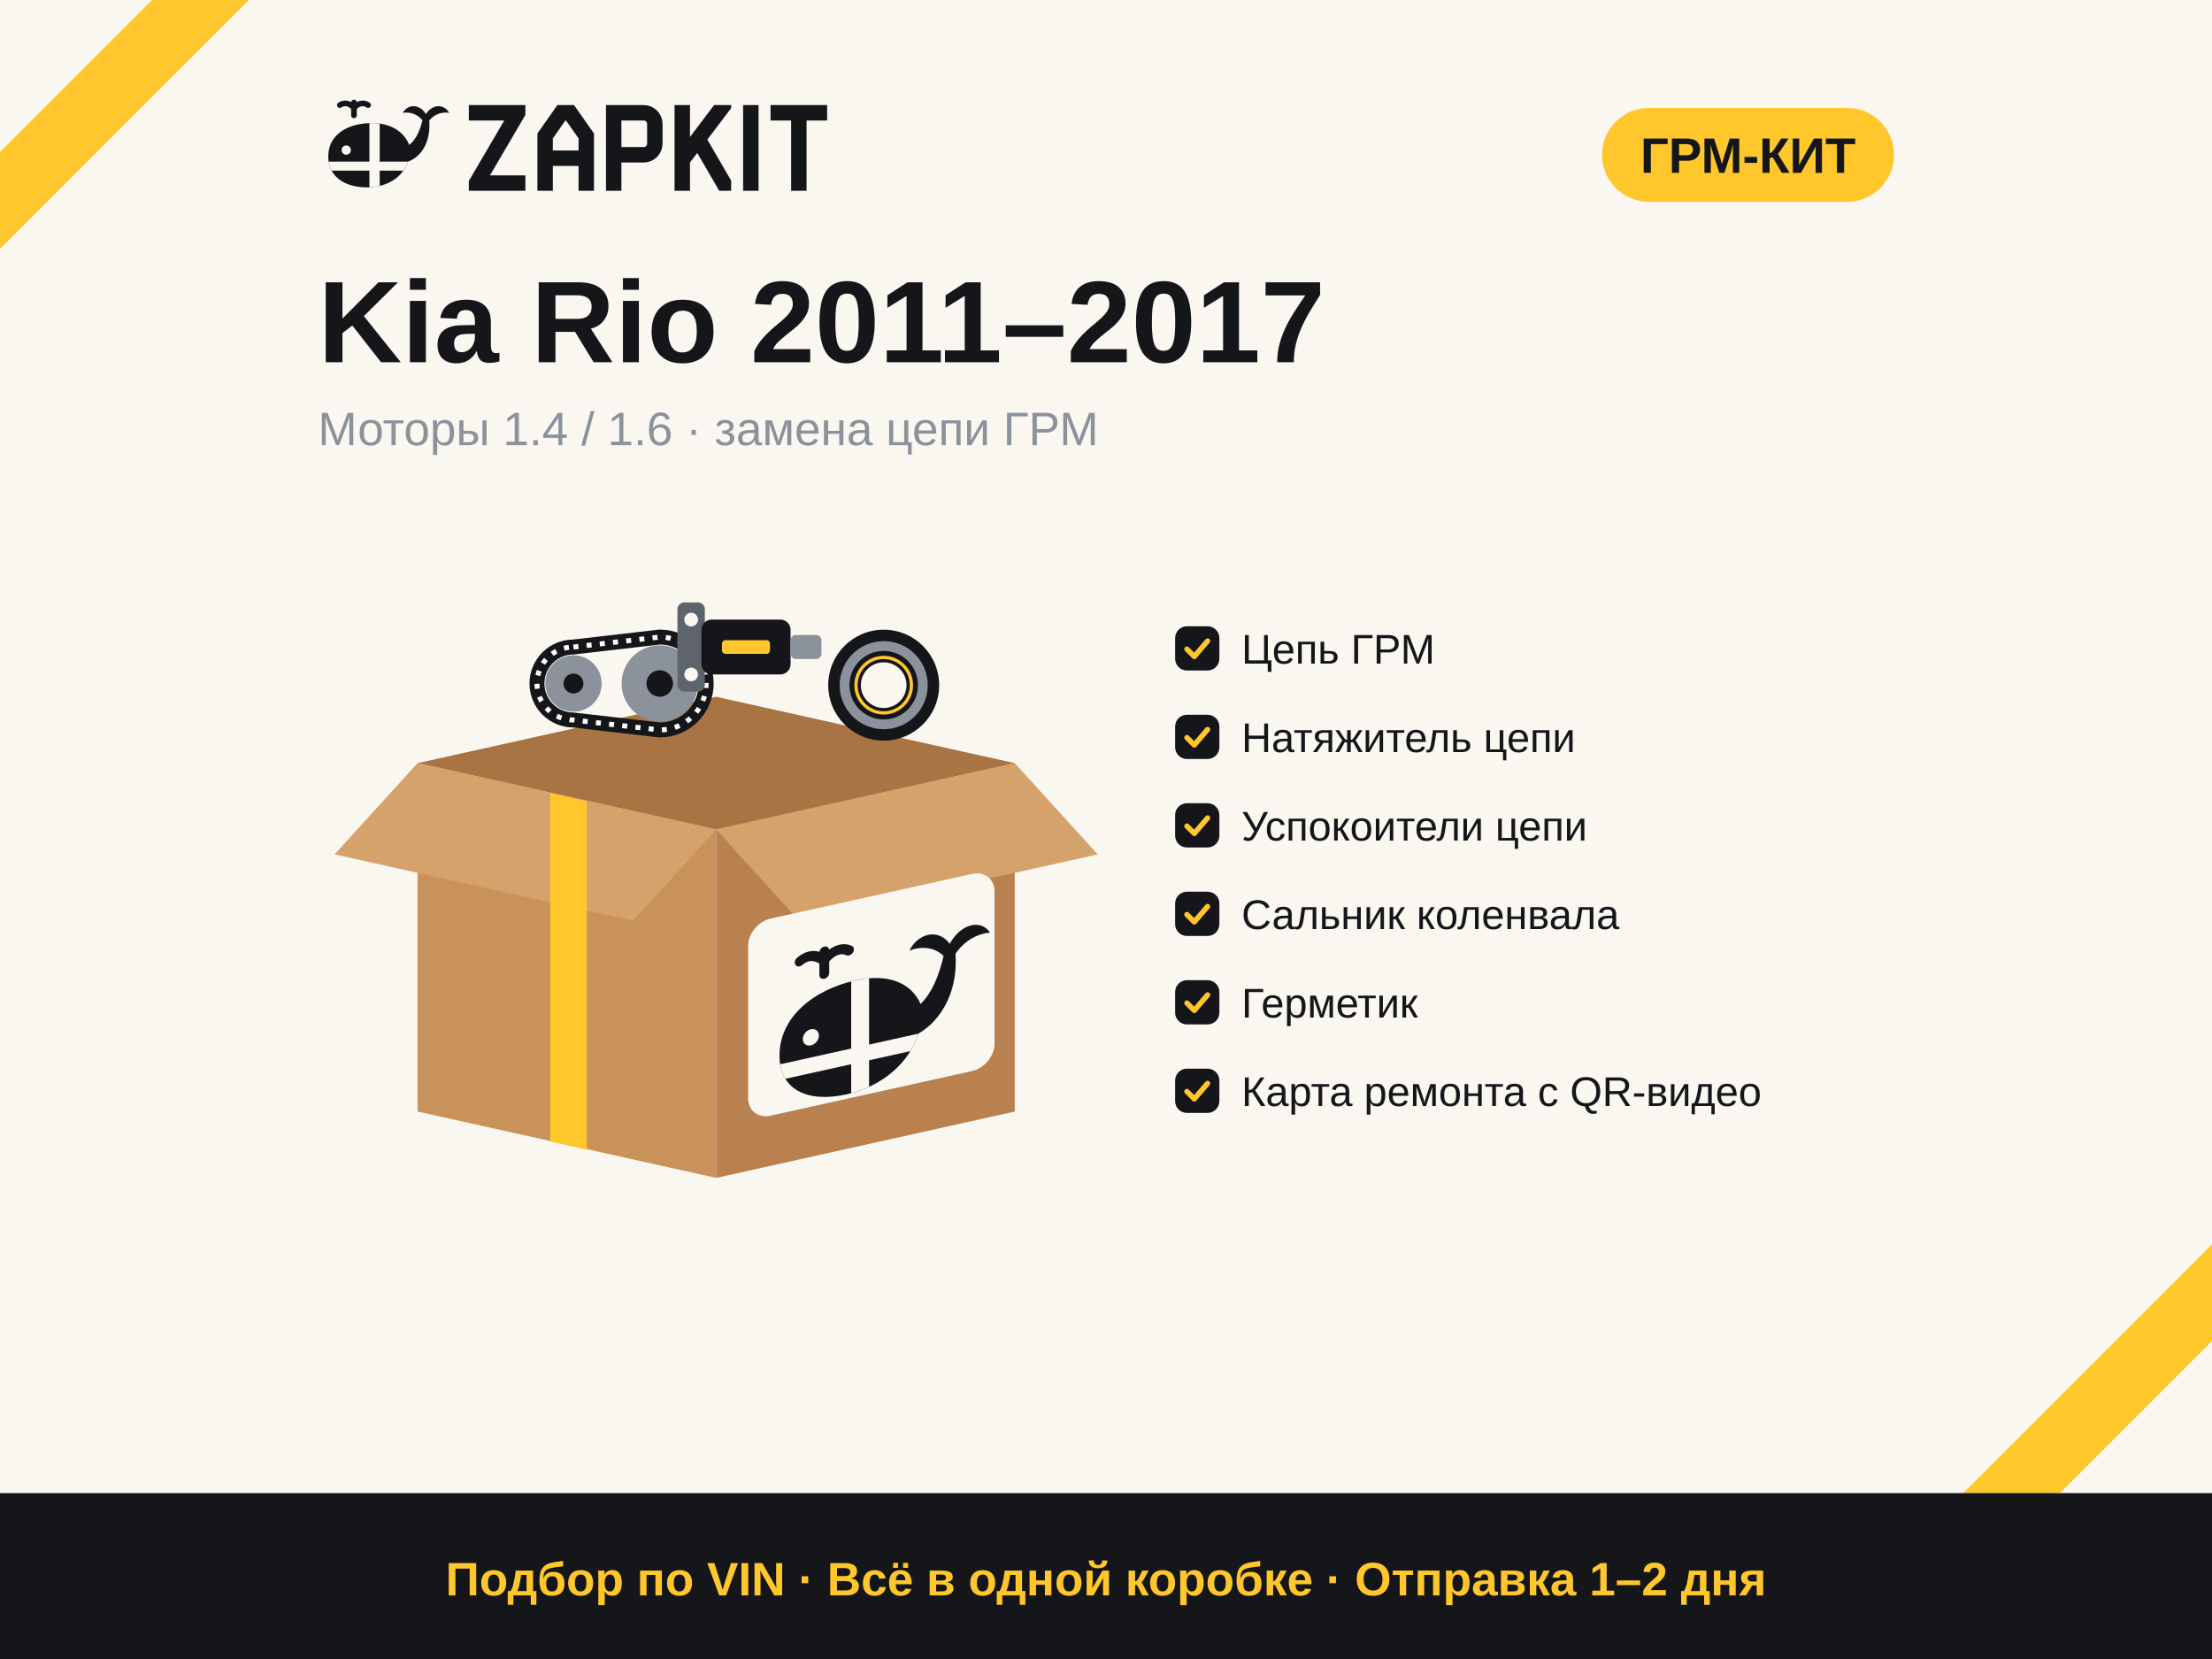
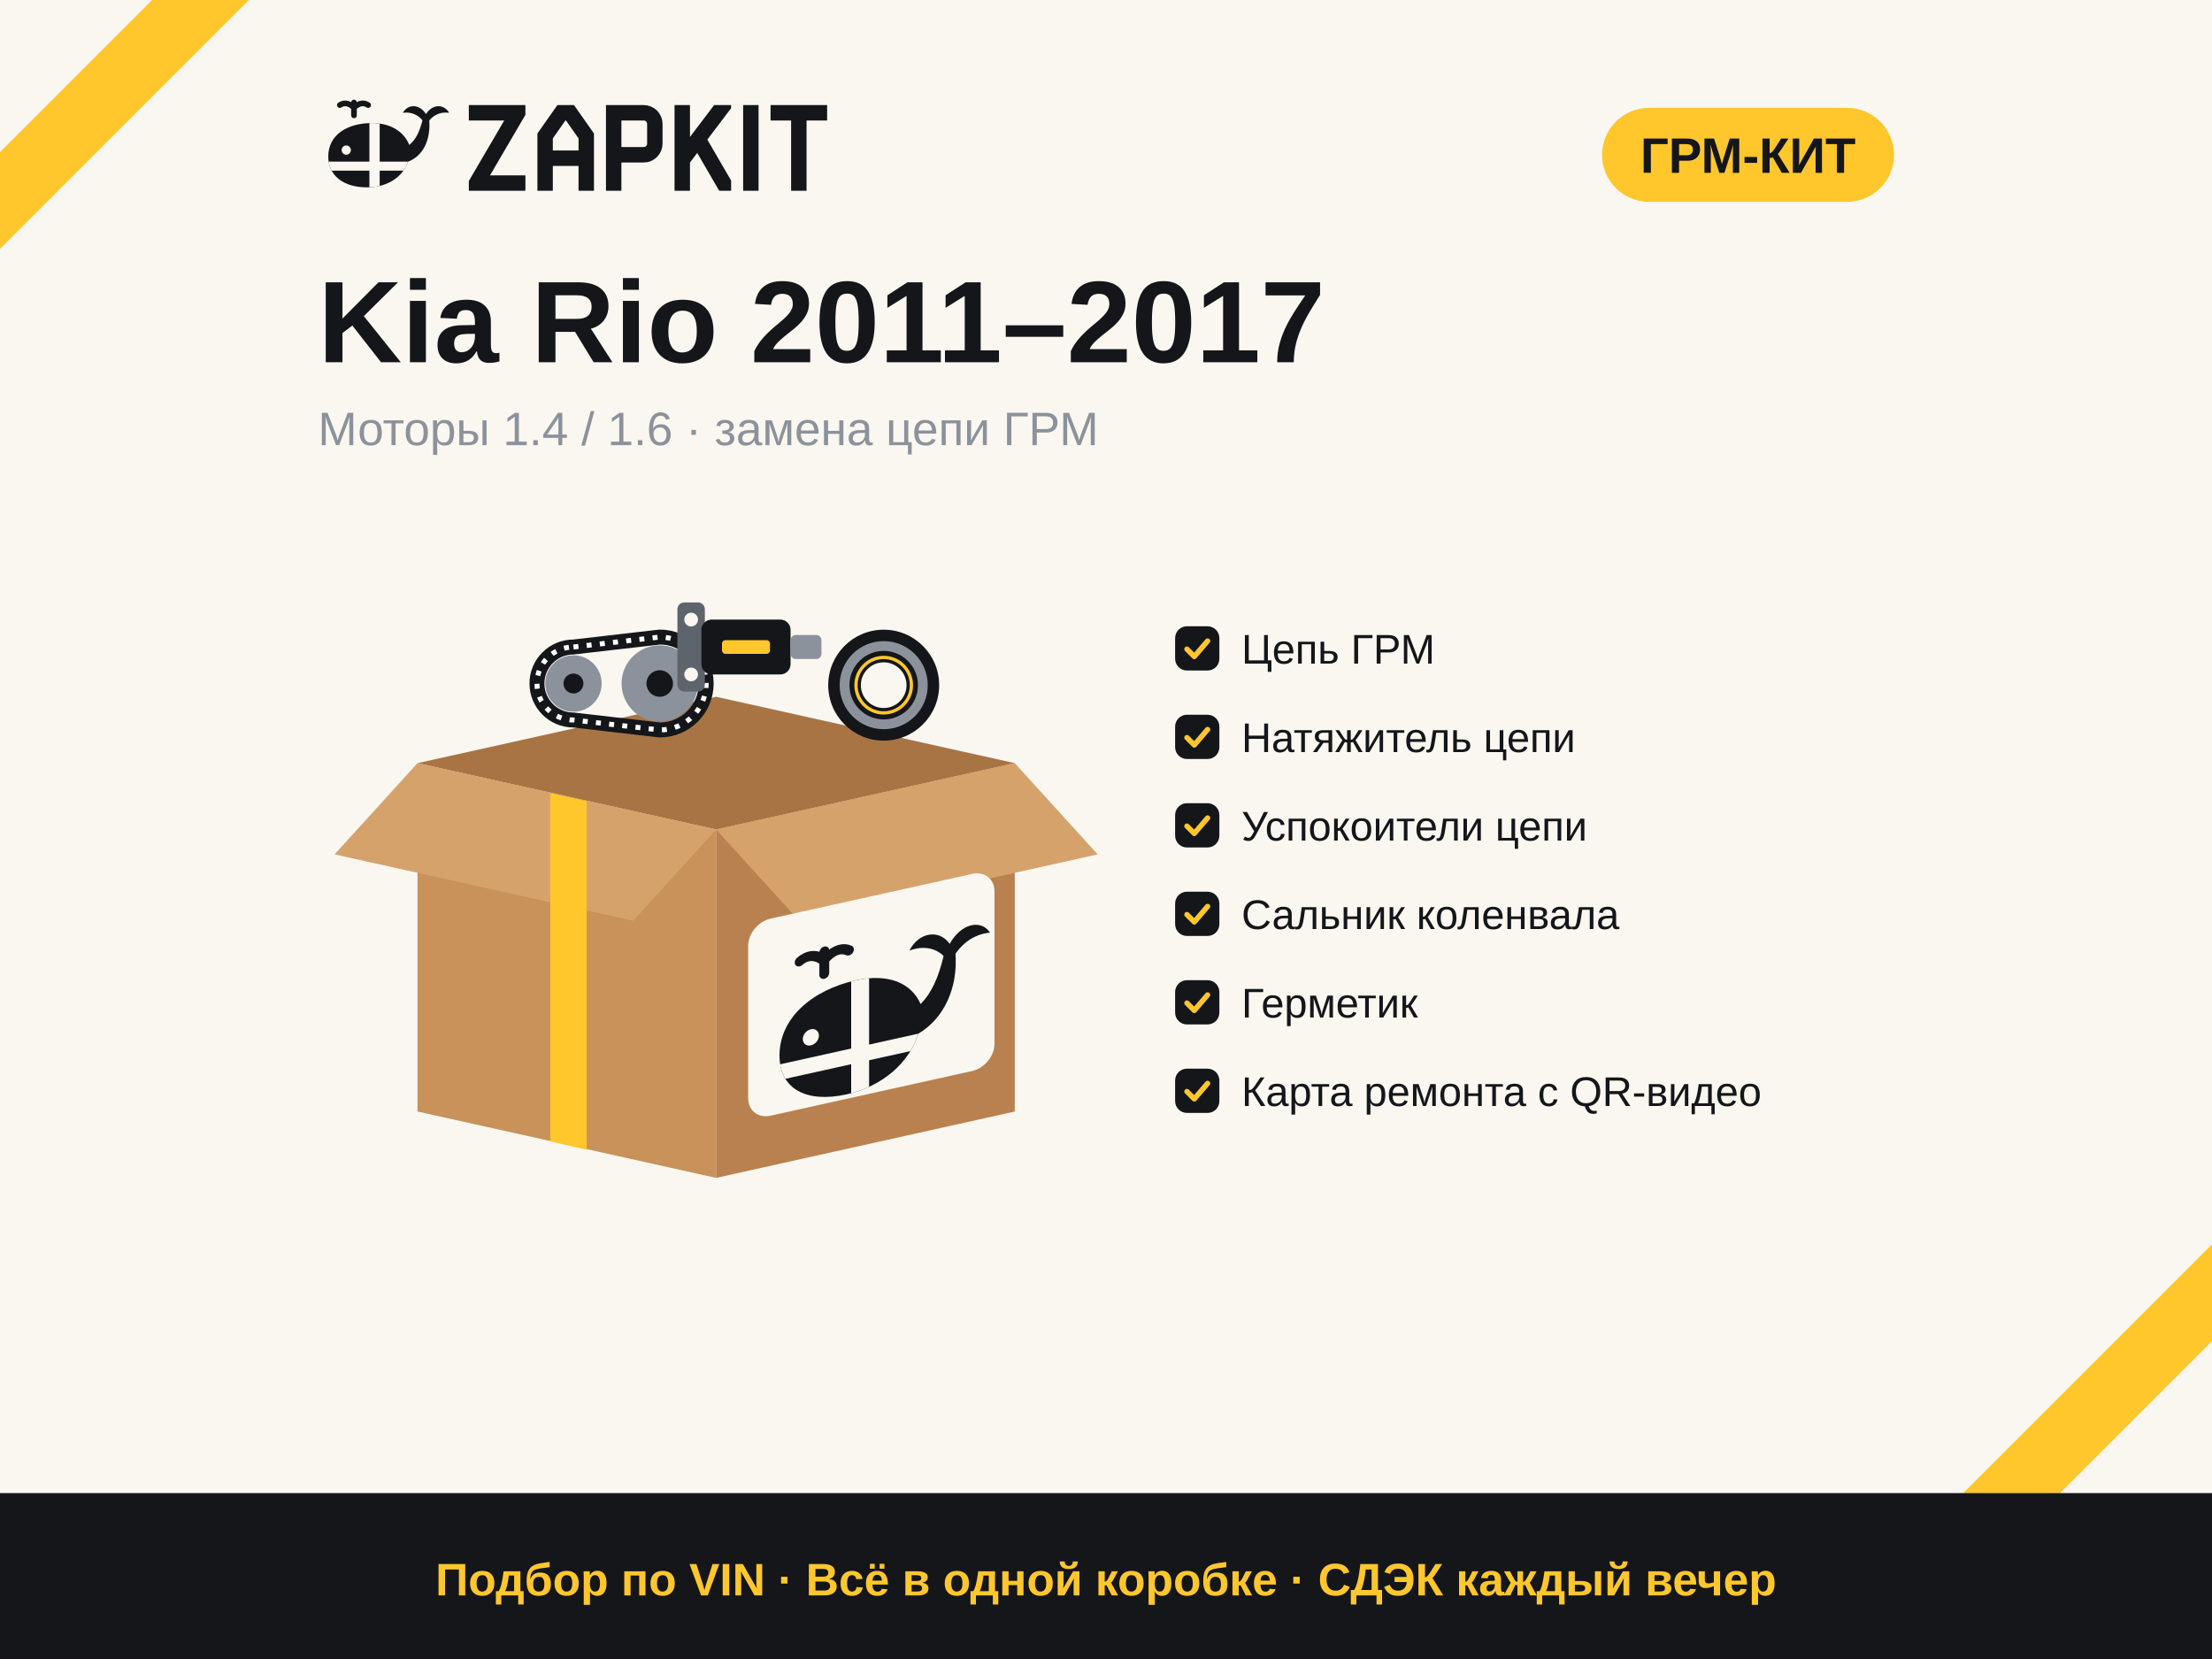
<svg xmlns="http://www.w3.org/2000/svg" viewBox="0 0 1600 1200" width="1600" height="1200" role="img" aria-label="ГРМ-КИТ Kia Rio 2011–2017">
  <rect width="1600" height="1200" fill="#FAF7F0" />
  <path d="M0,110 L110,0 H180 L0,180 Z" fill="#FFC72C" />
  <path d="M1600,900 L1420,1080 H1490 L1600,970 Z" fill="#FFC72C" />
  <g transform="translate(230 76) scale(0.62)">
    <g transform="translate(0 -30) scale(1.5)">
      <defs>
        <clipPath id="wb-m16h">
          <path d="M8,60 C8,43 23,34 42,34 C57,34 67,41 71,51 C76,47 79,41 81.5,31 L86.5,31 C88,48 81,60 70,64 C66,76 54,84 38,84 C20,84 8,75 8,60 Z" />
        </clipPath>
      </defs>
      <path fill="#14161A" d="M8,60 C8,43 23,34 42,34 C57,34 67,41 71,51 C76,47 79,41 81.5,31 L86.5,31 C88,48 81,60 70,64 C66,76 54,84 38,84 C20,84 8,75 8,60 Z" />
      <path fill="#14161A" d="M84,36 C80,28 73,25 66,26 C70,19 79,19 84,27 C89,19 98,19 102,26 C95,25 88,28 84,36 Z" />
      <g clip-path="url(#wb-m16h)" fill="#FAF7F0">
        <rect x="40" y="30" width="8" height="60" />
        <rect x="0" y="64" width="90" height="7" />
      </g>
      <circle cx="22" cy="55" r="3.6" fill="#FAF7F0" />
      <path d="M28,28 V18 M28,22 C24,18 20,18 17,20 M28,22 C32,18 36,18 39,20" fill="none" stroke="#14161A" stroke-width="4.4" stroke-linecap="round" />
    </g>
    <g transform="translate(176 0)">
      <defs>
        <clipPath id="c66-m16h">
          <rect width="66" height="100" />
        </clipPath>
        <clipPath id="c18-m16h">
          <rect width="18" height="100" />
        </clipPath>
      </defs>
      <g transform="translate(0 0)">
        <path clip-path="url(#c66-m16h)" d="M0,9 H57 L9,91 H66" fill="none" stroke="#14161A" stroke-width="18" stroke-linejoin="miter" stroke-miterlimit="10" />
      </g>
      <g transform="translate(80 0)">
        <path clip-path="url(#c66-m16h)" d="M9,100 V36 L28,9 H38 L57,36 V100 M9,62 H57" fill="none" stroke="#14161A" stroke-width="18" stroke-linejoin="miter" stroke-miterlimit="10" />
      </g>
      <g transform="translate(160 0)">
        <path clip-path="url(#c66-m16h)" d="M9,100 V9 H44 A13,13 0 0 1 57,22 V45 A13,13 0 0 1 44,58 H9" fill="none" stroke="#14161A" stroke-width="18" stroke-linejoin="miter" stroke-miterlimit="10" />
      </g>
      <g transform="translate(240 0)">
        <path clip-path="url(#c66-m16h)" d="M9,0 V100 M9,64 L62,-6 M30,44 L66,106" fill="none" stroke="#14161A" stroke-width="18" stroke-linejoin="miter" stroke-miterlimit="10" />
      </g>
      <g transform="translate(320 0)">
        <path clip-path="url(#c18-m16h)" d="M9,0 V100" fill="none" stroke="#14161A" stroke-width="18" stroke-linejoin="miter" stroke-miterlimit="10" />
      </g>
      <g transform="translate(352 0)">
        <path clip-path="url(#c66-m16h)" d="M0,9 H66 M33,9 V100" fill="none" stroke="#14161A" stroke-width="18" stroke-linejoin="miter" stroke-miterlimit="10" />
      </g>
    </g>
  </g>
  <rect x="1158.8" y="78" width="211.2" height="68" rx="34" fill="#FFC72C" />
  <text x="1264.4" y="125" font-family="'Liberation Sans', Arial, Helvetica, sans-serif" font-size="36" font-weight="700" fill="#14161A" text-anchor="middle">ГРМ-КИТ</text>
  <text x="230" y="262" font-family="'Liberation Sans', Arial, Helvetica, sans-serif" font-size="84" font-weight="700" fill="#14161A" text-anchor="start">Kia Rio 2011–2017</text>
  <text x="230" y="322" font-family="'Liberation Sans', Arial, Helvetica, sans-serif" font-size="34" font-weight="400" fill="#8C929B" text-anchor="start">Моторы 1.4 / 1.6 · замена цепи ГРМ</text>
  <g transform="translate(230 372) scale(1.2)">
    <path d="M60,150 L240,110 L420,150 L240,190 Z" fill="#A87444" />
    <g transform="translate(118 42) scale(1.0)">
      <circle cx="36" cy="60" r="17" fill="#8C929B" />
      <circle cx="36" cy="60" r="6" fill="#14161A" />
      <circle cx="88" cy="60" r="23" fill="#8C929B" />
      <circle cx="88" cy="60" r="8" fill="#14161A" />
      <path d="M36,38 L88,32 A28,28 0 0 1 88,88 L36,82 A22,22 0 0 1 36,38 Z" fill="none" stroke="#14161A" stroke-width="9" />
      <path d="M36,38 L88,32 A28,28 0 0 1 88,88 L36,82 A22,22 0 0 1 36,38 Z" fill="none" stroke="#FFFFFF" stroke-width="3" stroke-dasharray="3 5" />
    </g>
    <g transform="translate(196 18) scale(1.033333)">
      <rect x="20" y="34" width="16" height="52" rx="4" fill="#5E646C" />
      <circle cx="28" cy="44" r="4" fill="#FAF7F0" />
      <circle cx="28" cy="76" r="4" fill="#FAF7F0" />
      <rect x="34" y="44" width="52" height="32" rx="6" fill="#14161A" />
      <rect x="86" y="53" width="18" height="14" rx="3" fill="#8C929B" />
      <rect x="46" y="56" width="28" height="8" rx="2" fill="#FFC72C" />
    </g>
    <g transform="translate(282 44) scale(0.9833333)">
      <path fill="#14161A" fill-rule="evenodd" d="M26,60 a34,34 0 1 0 68,0 a34,34 0 1 0 -68,0 Z M46,60 a14,14 0 1 0 28,0 a14,14 0 1 0 -28,0 Z" />
      <circle cx="60" cy="60" r="24" fill="none" stroke="#8C929B" stroke-width="6" />
      <circle cx="60" cy="60" r="17" fill="none" stroke="#FFC72C" stroke-width="2" />
    </g>
    <path d="M60,150 L240,190 V400 L60,360 Z" fill="#C8925A" />
    <path d="M420,150 L240,190 V400 L420,360 Z" fill="#B98150" />
    <path d="M60,150 L10,205 L190,245 L240,190 Z" fill="#D6A26C" />
    <path d="M420,150 L470,205 L290,245 L240,190 Z" fill="#D6A26C" />
    <path d="M140,168 L162,173 V383 L140,378 Z" fill="#FFC72C" />
    <g transform="translate(262 238) skewY(-12.5) scale(1.35)">
      <rect x="-2" y="6" width="110" height="88" rx="10" fill="#FAF7F0" />
      <g transform="translate(4 8)">
        <defs>
          <clipPath id="wb-m16">
            <path d="M8,60 C8,43 23,34 42,34 C57,34 67,41 71,51 C76,47 79,41 81.5,31 L86.5,31 C88,48 81,60 70,64 C66,76 54,84 38,84 C20,84 8,75 8,60 Z" />
          </clipPath>
        </defs>
        <path fill="#14161A" d="M8,60 C8,43 23,34 42,34 C57,34 67,41 71,51 C76,47 79,41 81.5,31 L86.5,31 C88,48 81,60 70,64 C66,76 54,84 38,84 C20,84 8,75 8,60 Z" />
        <path fill="#14161A" d="M84,36 C80,28 73,25 66,26 C70,19 79,19 84,27 C89,19 98,19 102,26 C95,25 88,28 84,36 Z" />
        <g clip-path="url(#wb-m16)" fill="#FAF7F0">
          <rect x="40" y="30" width="8" height="60" />
          <rect x="0" y="64" width="90" height="7" />
        </g>
        <circle cx="22" cy="55" r="3.6" fill="#FAF7F0" />
        <path d="M28,28 V18 M28,22 C24,18 20,18 17,20 M28,22 C32,18 36,18 39,20" fill="none" stroke="#14161A" stroke-width="4.4" stroke-linecap="round" />
      </g>
    </g>
  </g>
  <g transform="translate(850 453) scale(1.066667)">
    <rect width="30" height="30" rx="8" fill="#14161A" />
    <path d="M8,15.5 L13,20.5 L22,10" fill="none" stroke="#FFC72C" stroke-width="3.6" stroke-linecap="round" stroke-linejoin="round" />
  </g>
  <text x="898" y="480" font-family="'Liberation Sans', Arial, Helvetica, sans-serif" font-size="30" font-weight="400" fill="#14161A" text-anchor="start">Цепь ГРМ</text>
  <g transform="translate(850 517) scale(1.066667)">
    <rect width="30" height="30" rx="8" fill="#14161A" />
    <path d="M8,15.5 L13,20.5 L22,10" fill="none" stroke="#FFC72C" stroke-width="3.6" stroke-linecap="round" stroke-linejoin="round" />
  </g>
  <text x="898" y="544" font-family="'Liberation Sans', Arial, Helvetica, sans-serif" font-size="30" font-weight="400" fill="#14161A" text-anchor="start">Натяжитель цепи</text>
  <g transform="translate(850 581) scale(1.066667)">
    <rect width="30" height="30" rx="8" fill="#14161A" />
    <path d="M8,15.5 L13,20.5 L22,10" fill="none" stroke="#FFC72C" stroke-width="3.6" stroke-linecap="round" stroke-linejoin="round" />
  </g>
  <text x="898" y="608" font-family="'Liberation Sans', Arial, Helvetica, sans-serif" font-size="30" font-weight="400" fill="#14161A" text-anchor="start">Успокоители цепи</text>
  <g transform="translate(850 645) scale(1.066667)">
    <rect width="30" height="30" rx="8" fill="#14161A" />
    <path d="M8,15.5 L13,20.5 L22,10" fill="none" stroke="#FFC72C" stroke-width="3.6" stroke-linecap="round" stroke-linejoin="round" />
  </g>
  <text x="898" y="672" font-family="'Liberation Sans', Arial, Helvetica, sans-serif" font-size="30" font-weight="400" fill="#14161A" text-anchor="start">Сальник коленвала</text>
  <g transform="translate(850 709) scale(1.066667)">
    <rect width="30" height="30" rx="8" fill="#14161A" />
    <path d="M8,15.5 L13,20.5 L22,10" fill="none" stroke="#FFC72C" stroke-width="3.6" stroke-linecap="round" stroke-linejoin="round" />
  </g>
  <text x="898" y="736" font-family="'Liberation Sans', Arial, Helvetica, sans-serif" font-size="30" font-weight="400" fill="#14161A" text-anchor="start">Герметик</text>
  <g transform="translate(850 773) scale(1.066667)">
    <rect width="30" height="30" rx="8" fill="#14161A" />
    <path d="M8,15.5 L13,20.5 L22,10" fill="none" stroke="#FFC72C" stroke-width="3.6" stroke-linecap="round" stroke-linejoin="round" />
  </g>
  <text x="898" y="800" font-family="'Liberation Sans', Arial, Helvetica, sans-serif" font-size="30" font-weight="400" fill="#14161A" text-anchor="start">Карта ремонта с QR-видео</text>
  <rect y="1080" width="1600" height="120" fill="#14161A" />
-   <text x="800.0" y="1154" font-family="'Liberation Sans', Arial, Helvetica, sans-serif" font-size="34" font-weight="700" fill="#FFC72C" text-anchor="middle">Подбор по VIN · Всё в одной коробке · Отправка 1–2 дня</text>
+   <text x="800.0" y="1154" font-family="'Liberation Sans', Arial, Helvetica, sans-serif" font-size="33" font-weight="700" fill="#FFC72C" text-anchor="middle">Подбор по VIN · Всё в одной коробке · СДЭК каждый вечер</text>
</svg>
